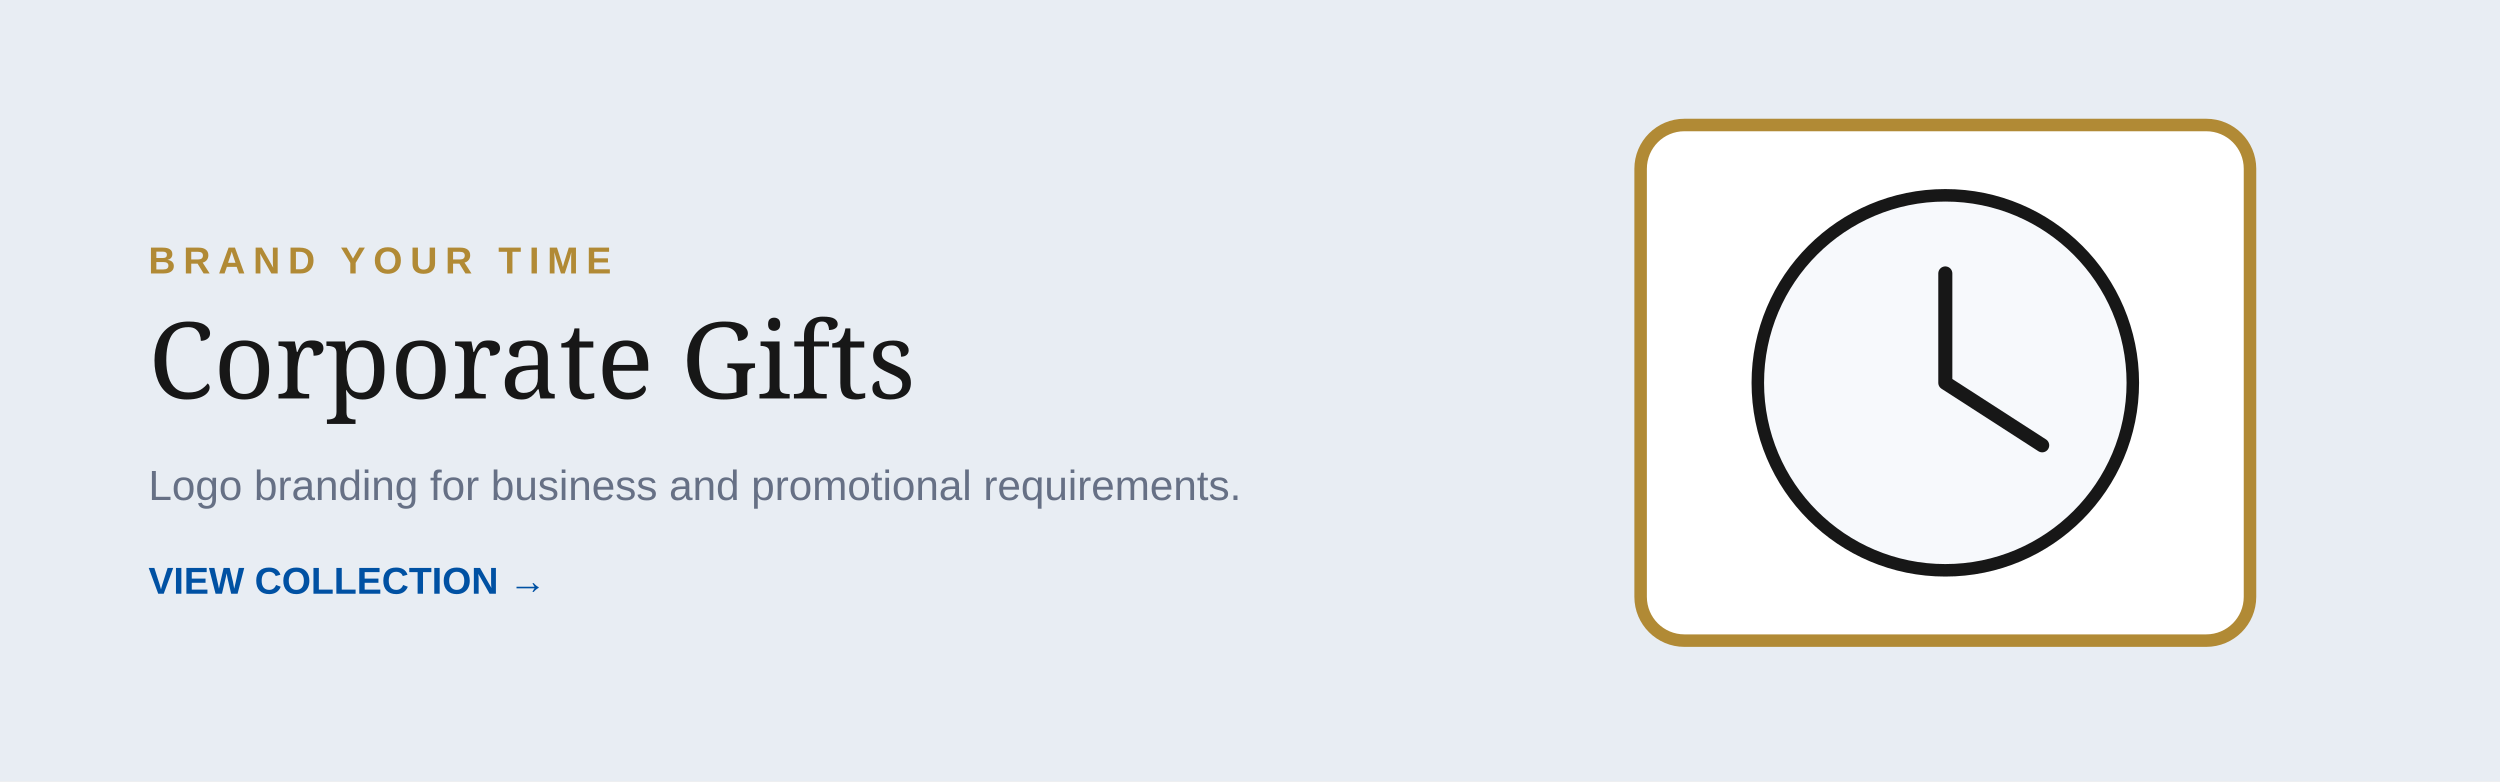
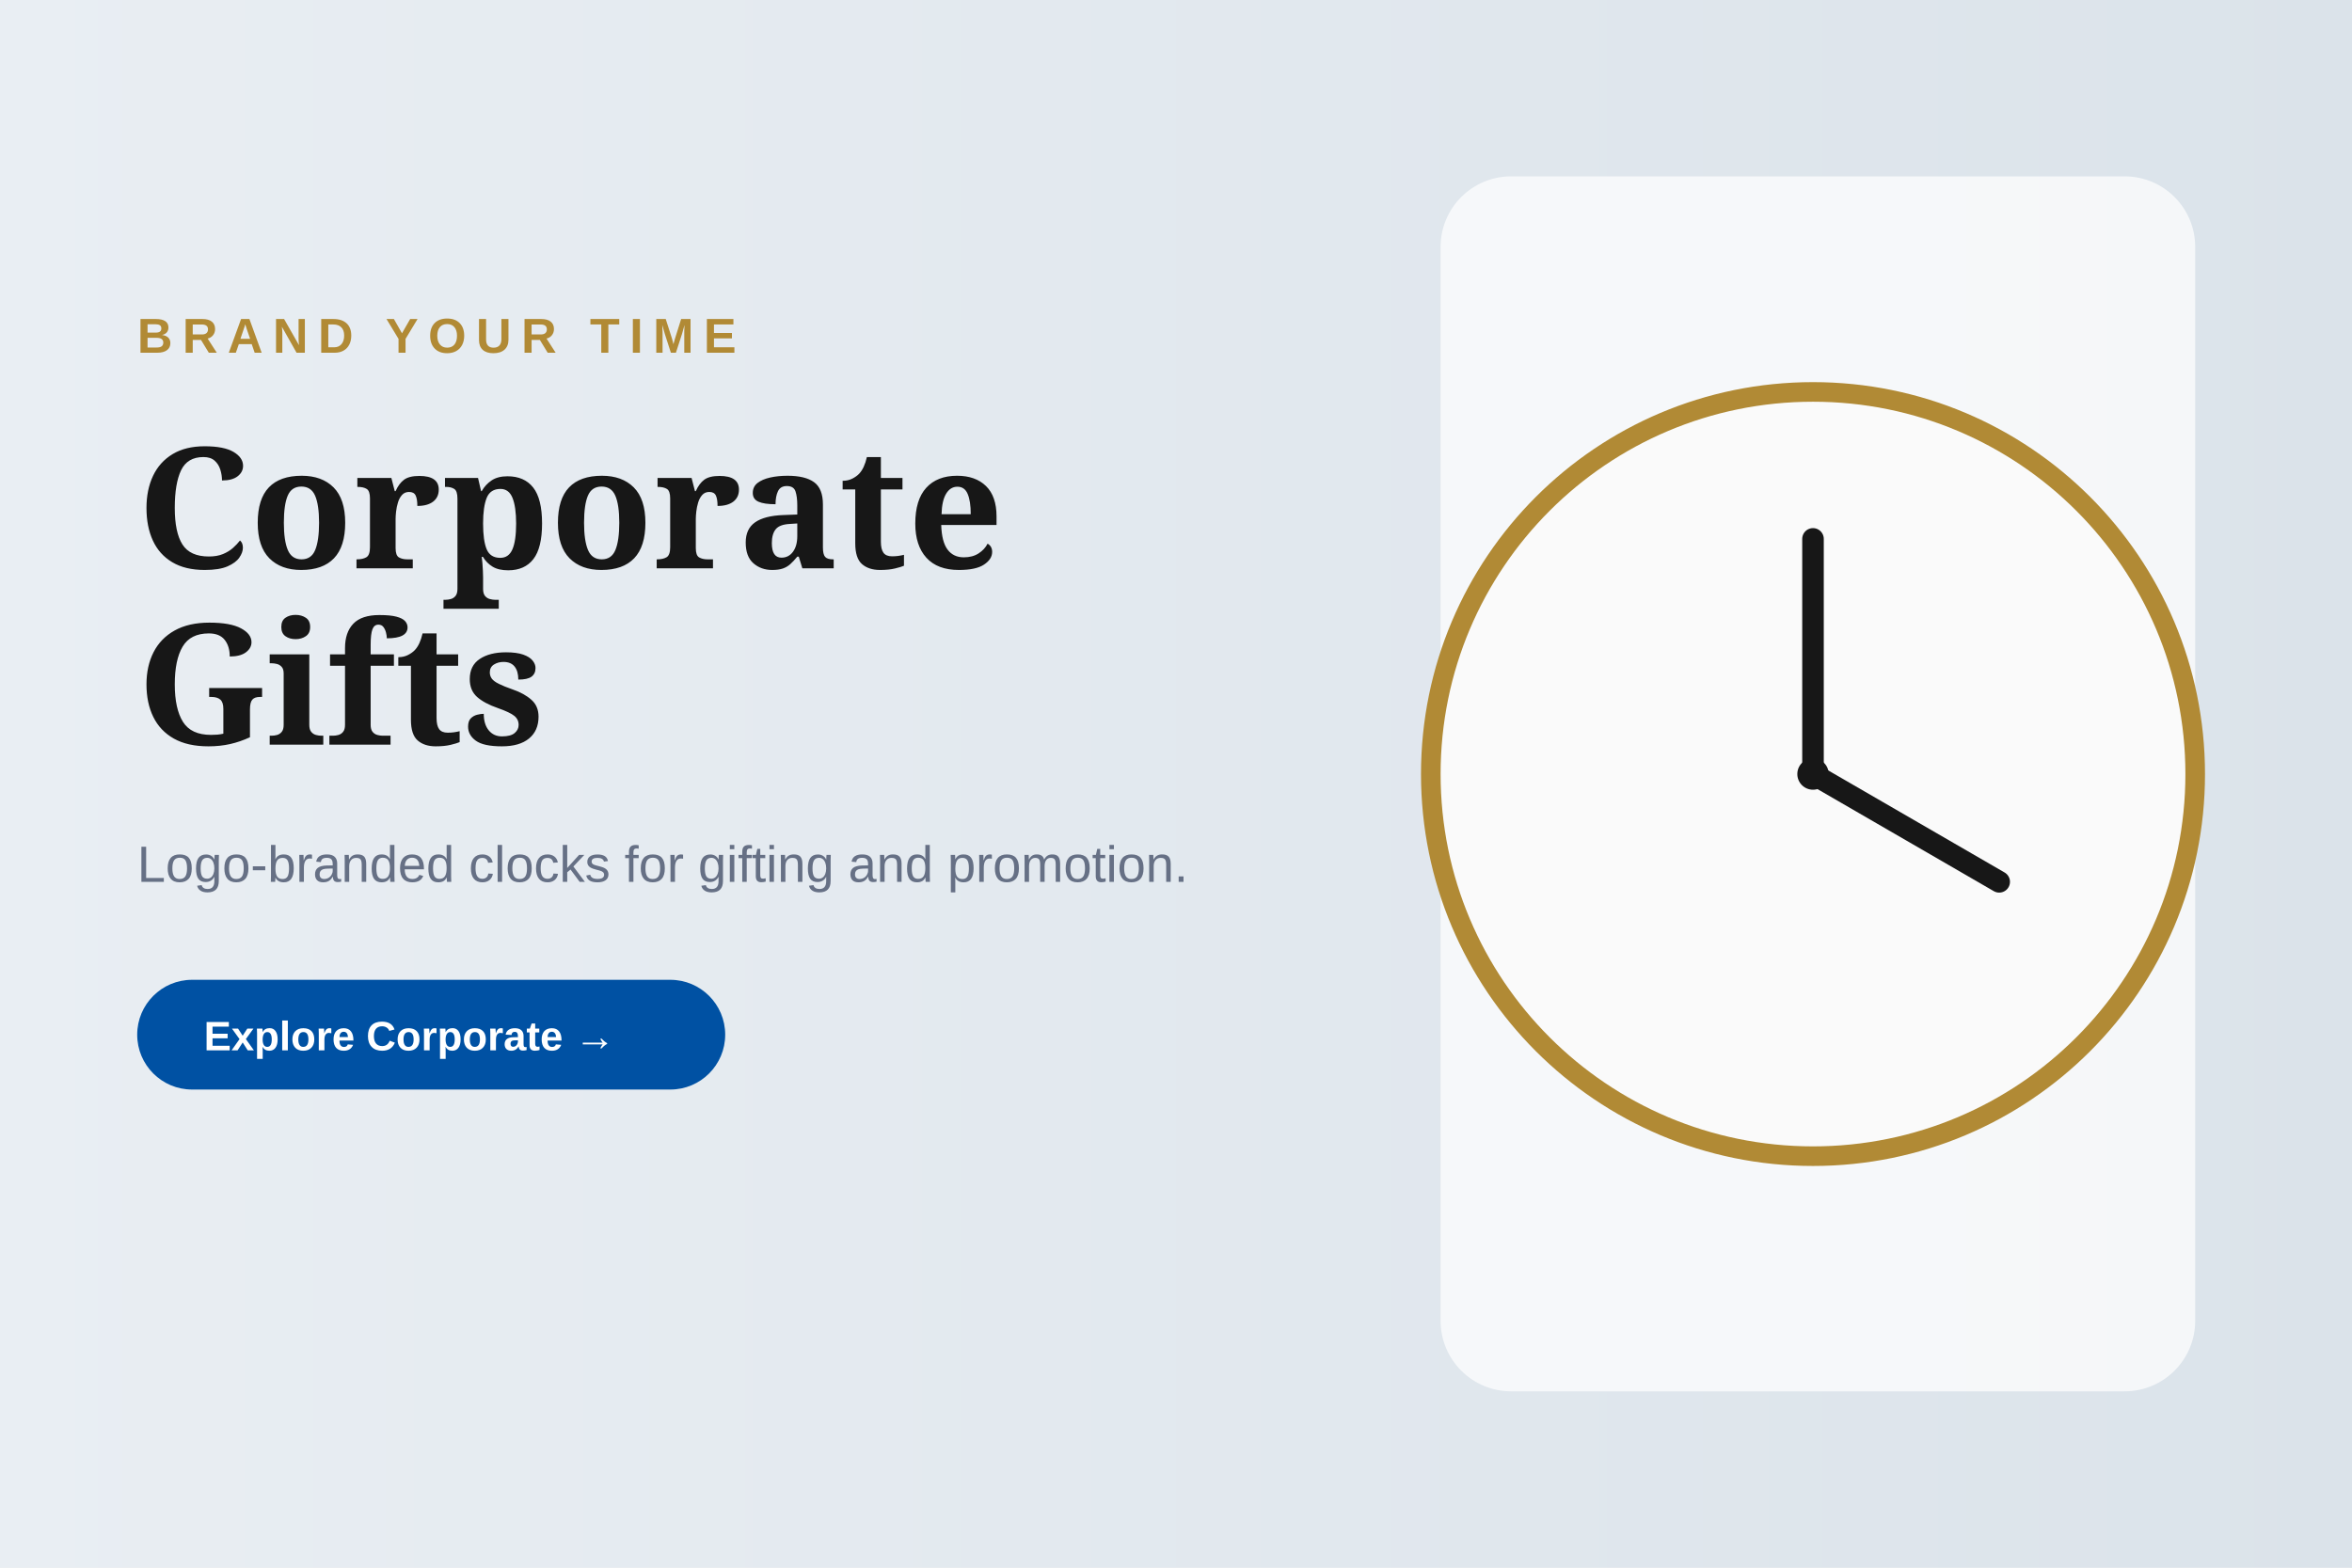
- <svg xmlns="http://www.w3.org/2000/svg" viewBox="0 0 1600 500">
-   <rect width="1600" height="500" fill="#e8edf3" />
-   <rect x="1050" y="80" width="390" height="330" rx="28" fill="#fff" stroke="#b18a35" stroke-width="8" />
-   <circle cx="1245" cy="245" r="120" fill="#f7f9fc" stroke="#171717" stroke-width="8" />
-   <path d="M1245 245V175M1245 245l62 40" stroke="#171717" stroke-width="9" stroke-linecap="round" />
-   <text x="95" y="175" fill="#b18a35" font-family="Arial,sans-serif" font-size="24" font-weight="700" letter-spacing="5">BRAND YOUR TIME</text>
-   <text x="95" y="255" fill="#171717" font-family="Georgia,serif" font-size="68">Corporate Gifts</text>
-   <text x="95" y="320" fill="#667085" font-family="Arial,sans-serif" font-size="27">Logo branding for business and promotional requirements.</text>
-   <text x="95" y="380" fill="#0051A3" font-family="Arial,sans-serif" font-size="24" font-weight="700">VIEW COLLECTION →</text>
+ <svg xmlns="http://www.w3.org/2000/svg" viewBox="0 0 1200 800">
+   <defs>
+     <linearGradient id="bg" x1="0" x2="1">
+       <stop stop-color="#e9eef3" />
+       <stop offset="1" stop-color="#dbe3ea" />
+     </linearGradient>
+   </defs>
+   <rect width="1200" height="800" fill="url(#bg)" />
+   <rect x="735" y="90" width="385" height="620" rx="36" fill="#fff" opacity=".72" />
+   <circle cx="925" cy="395" r="195" fill="#fafafa" stroke="#b18a35" stroke-width="10" />
+   <circle cx="925" cy="395" r="8" fill="#171717" />
+   <path d="M925 395V275M925 395l95 55" stroke="#171717" stroke-width="11" stroke-linecap="round" />
+   <text x="70" y="180" fill="#b18a35" font-family="Arial,sans-serif" font-size="25" font-weight="700" letter-spacing="5">BRAND YOUR TIME</text>
+   <text x="70" y="290" fill="#171717" font-family="Georgia,serif" font-size="86" font-weight="700">Corporate</text>
+   <text x="70" y="380" fill="#171717" font-family="Georgia,serif" font-size="86" font-weight="700">Gifts</text>
+   <text x="70" y="450" fill="#667085" font-family="Arial,sans-serif" font-size="26">Logo-branded clocks for gifting and promotion.</text>
+   <rect x="70" y="500" width="300" height="56" rx="28" fill="#0051A3" />
+   <text x="104" y="536" fill="#fff" font-family="Arial,sans-serif" font-size="21" font-weight="700">Explore Corporate →</text>
</svg>
